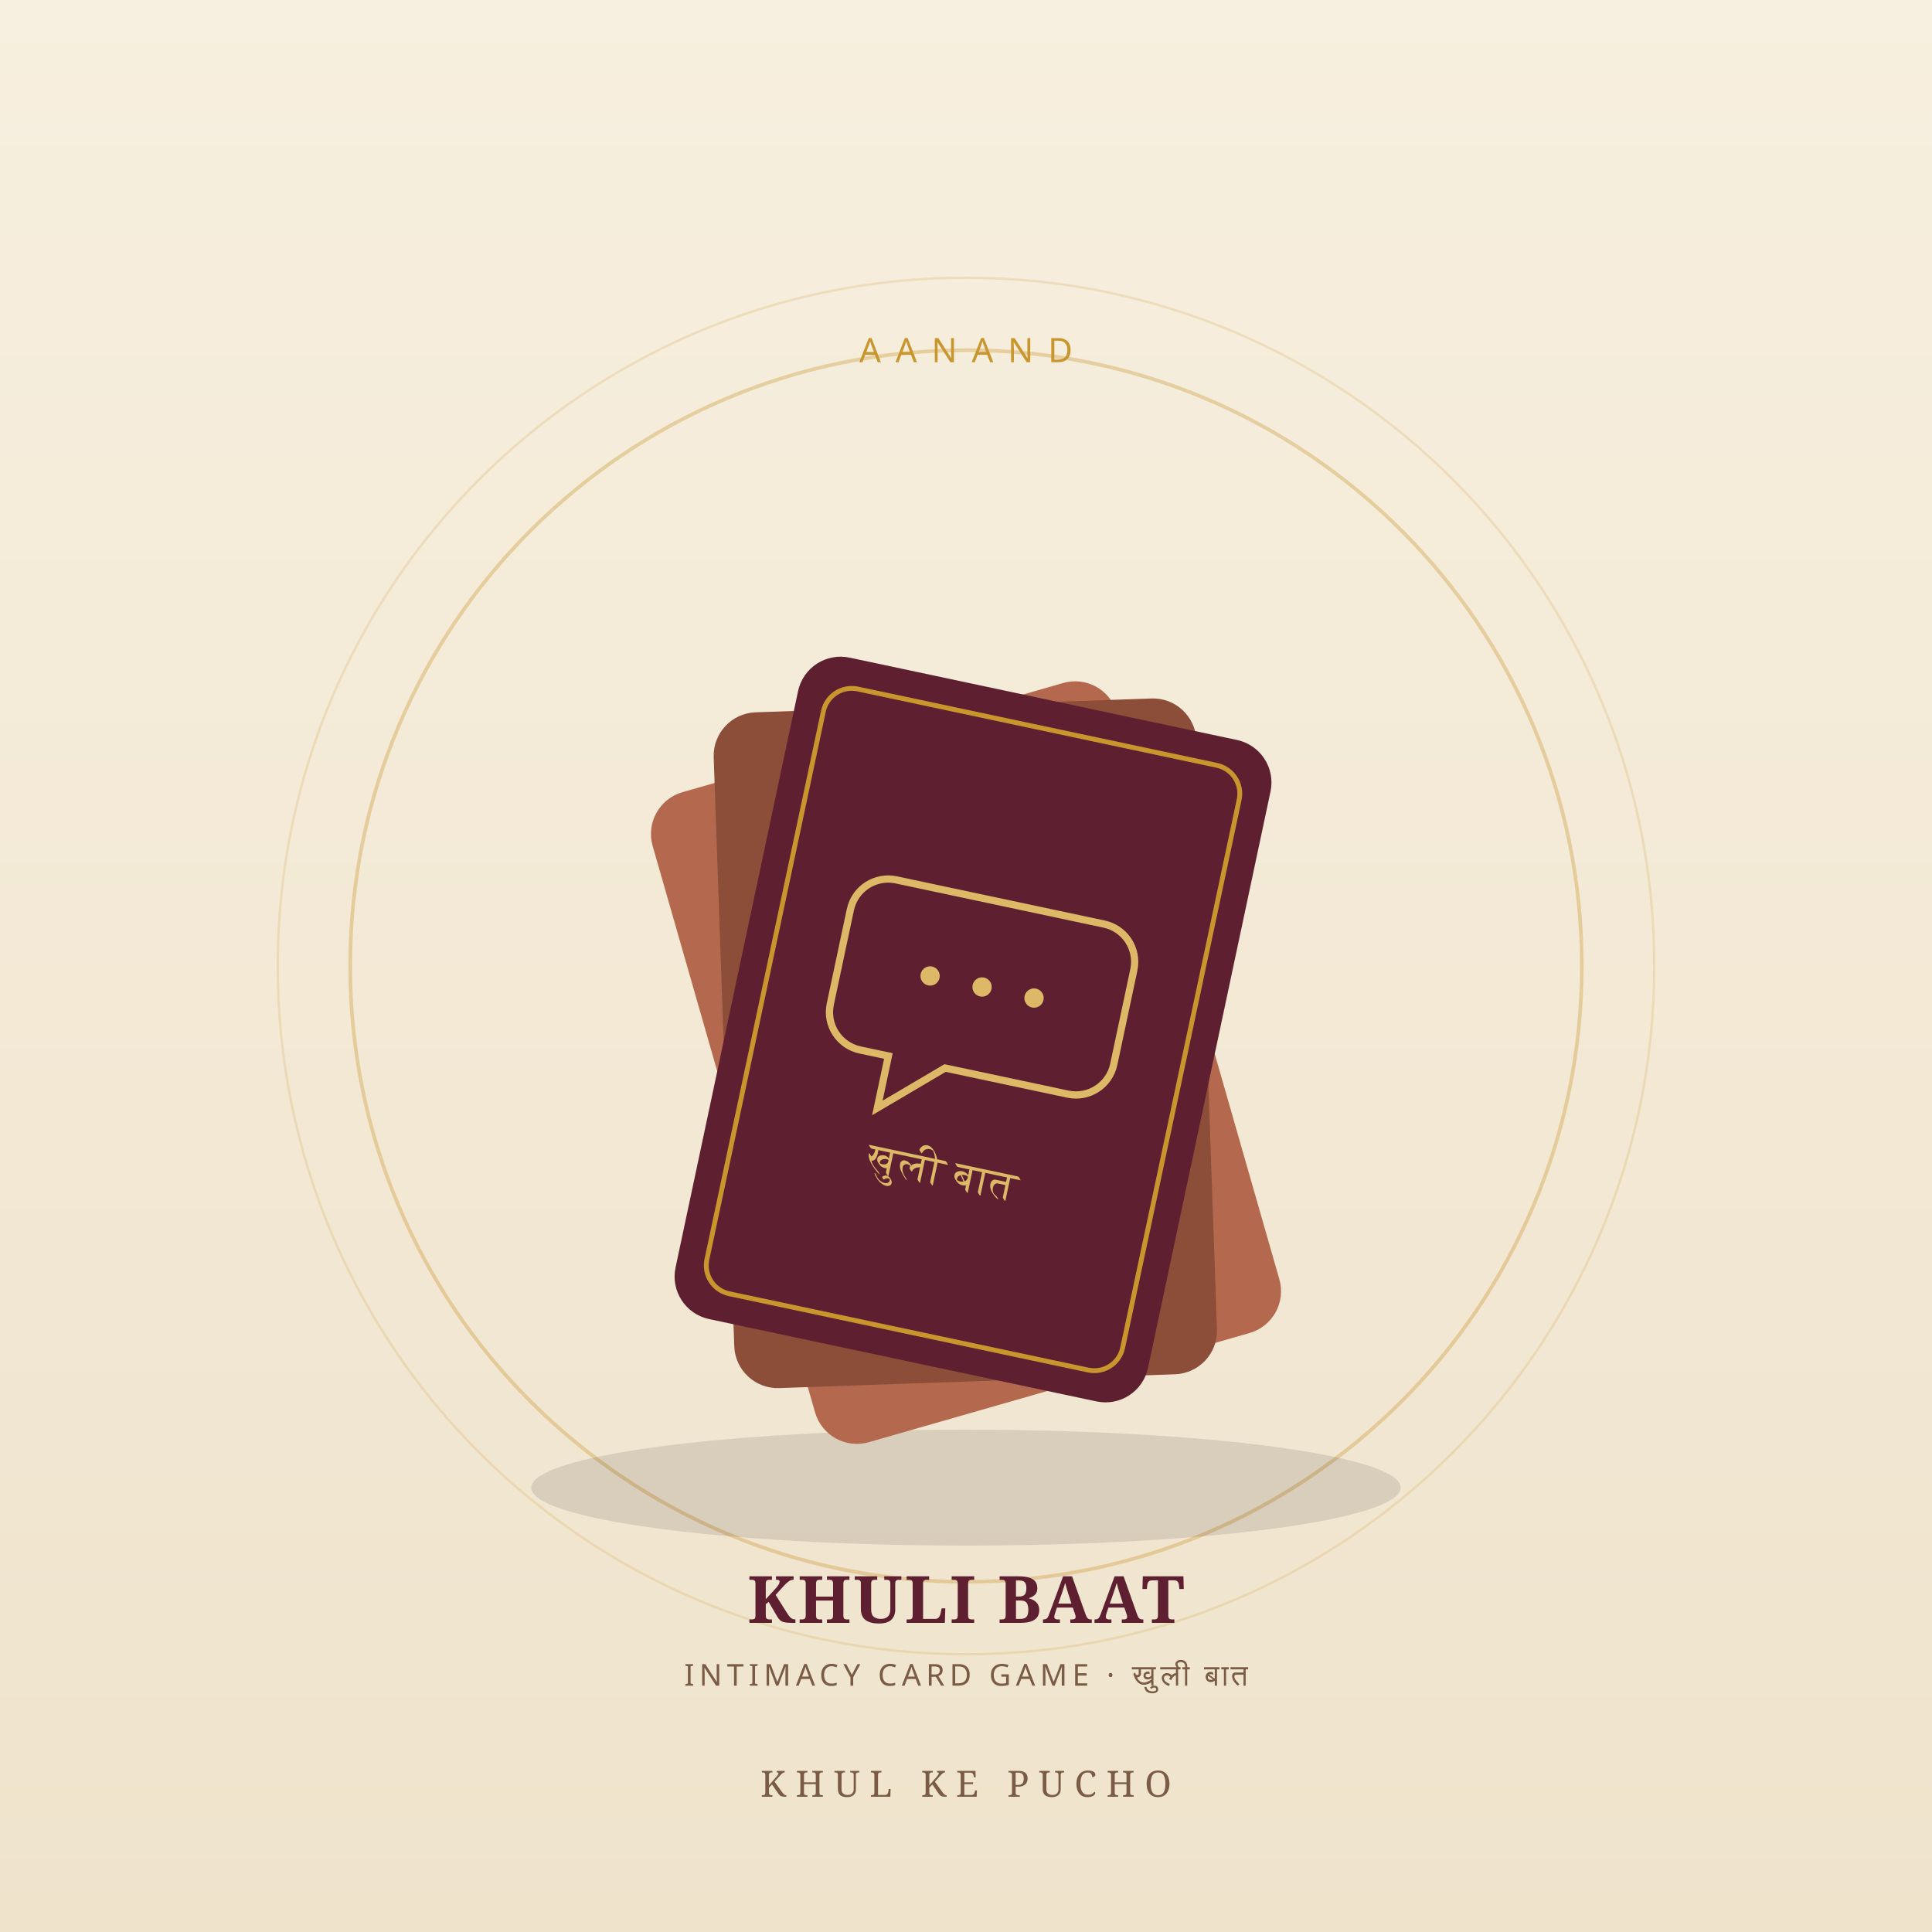
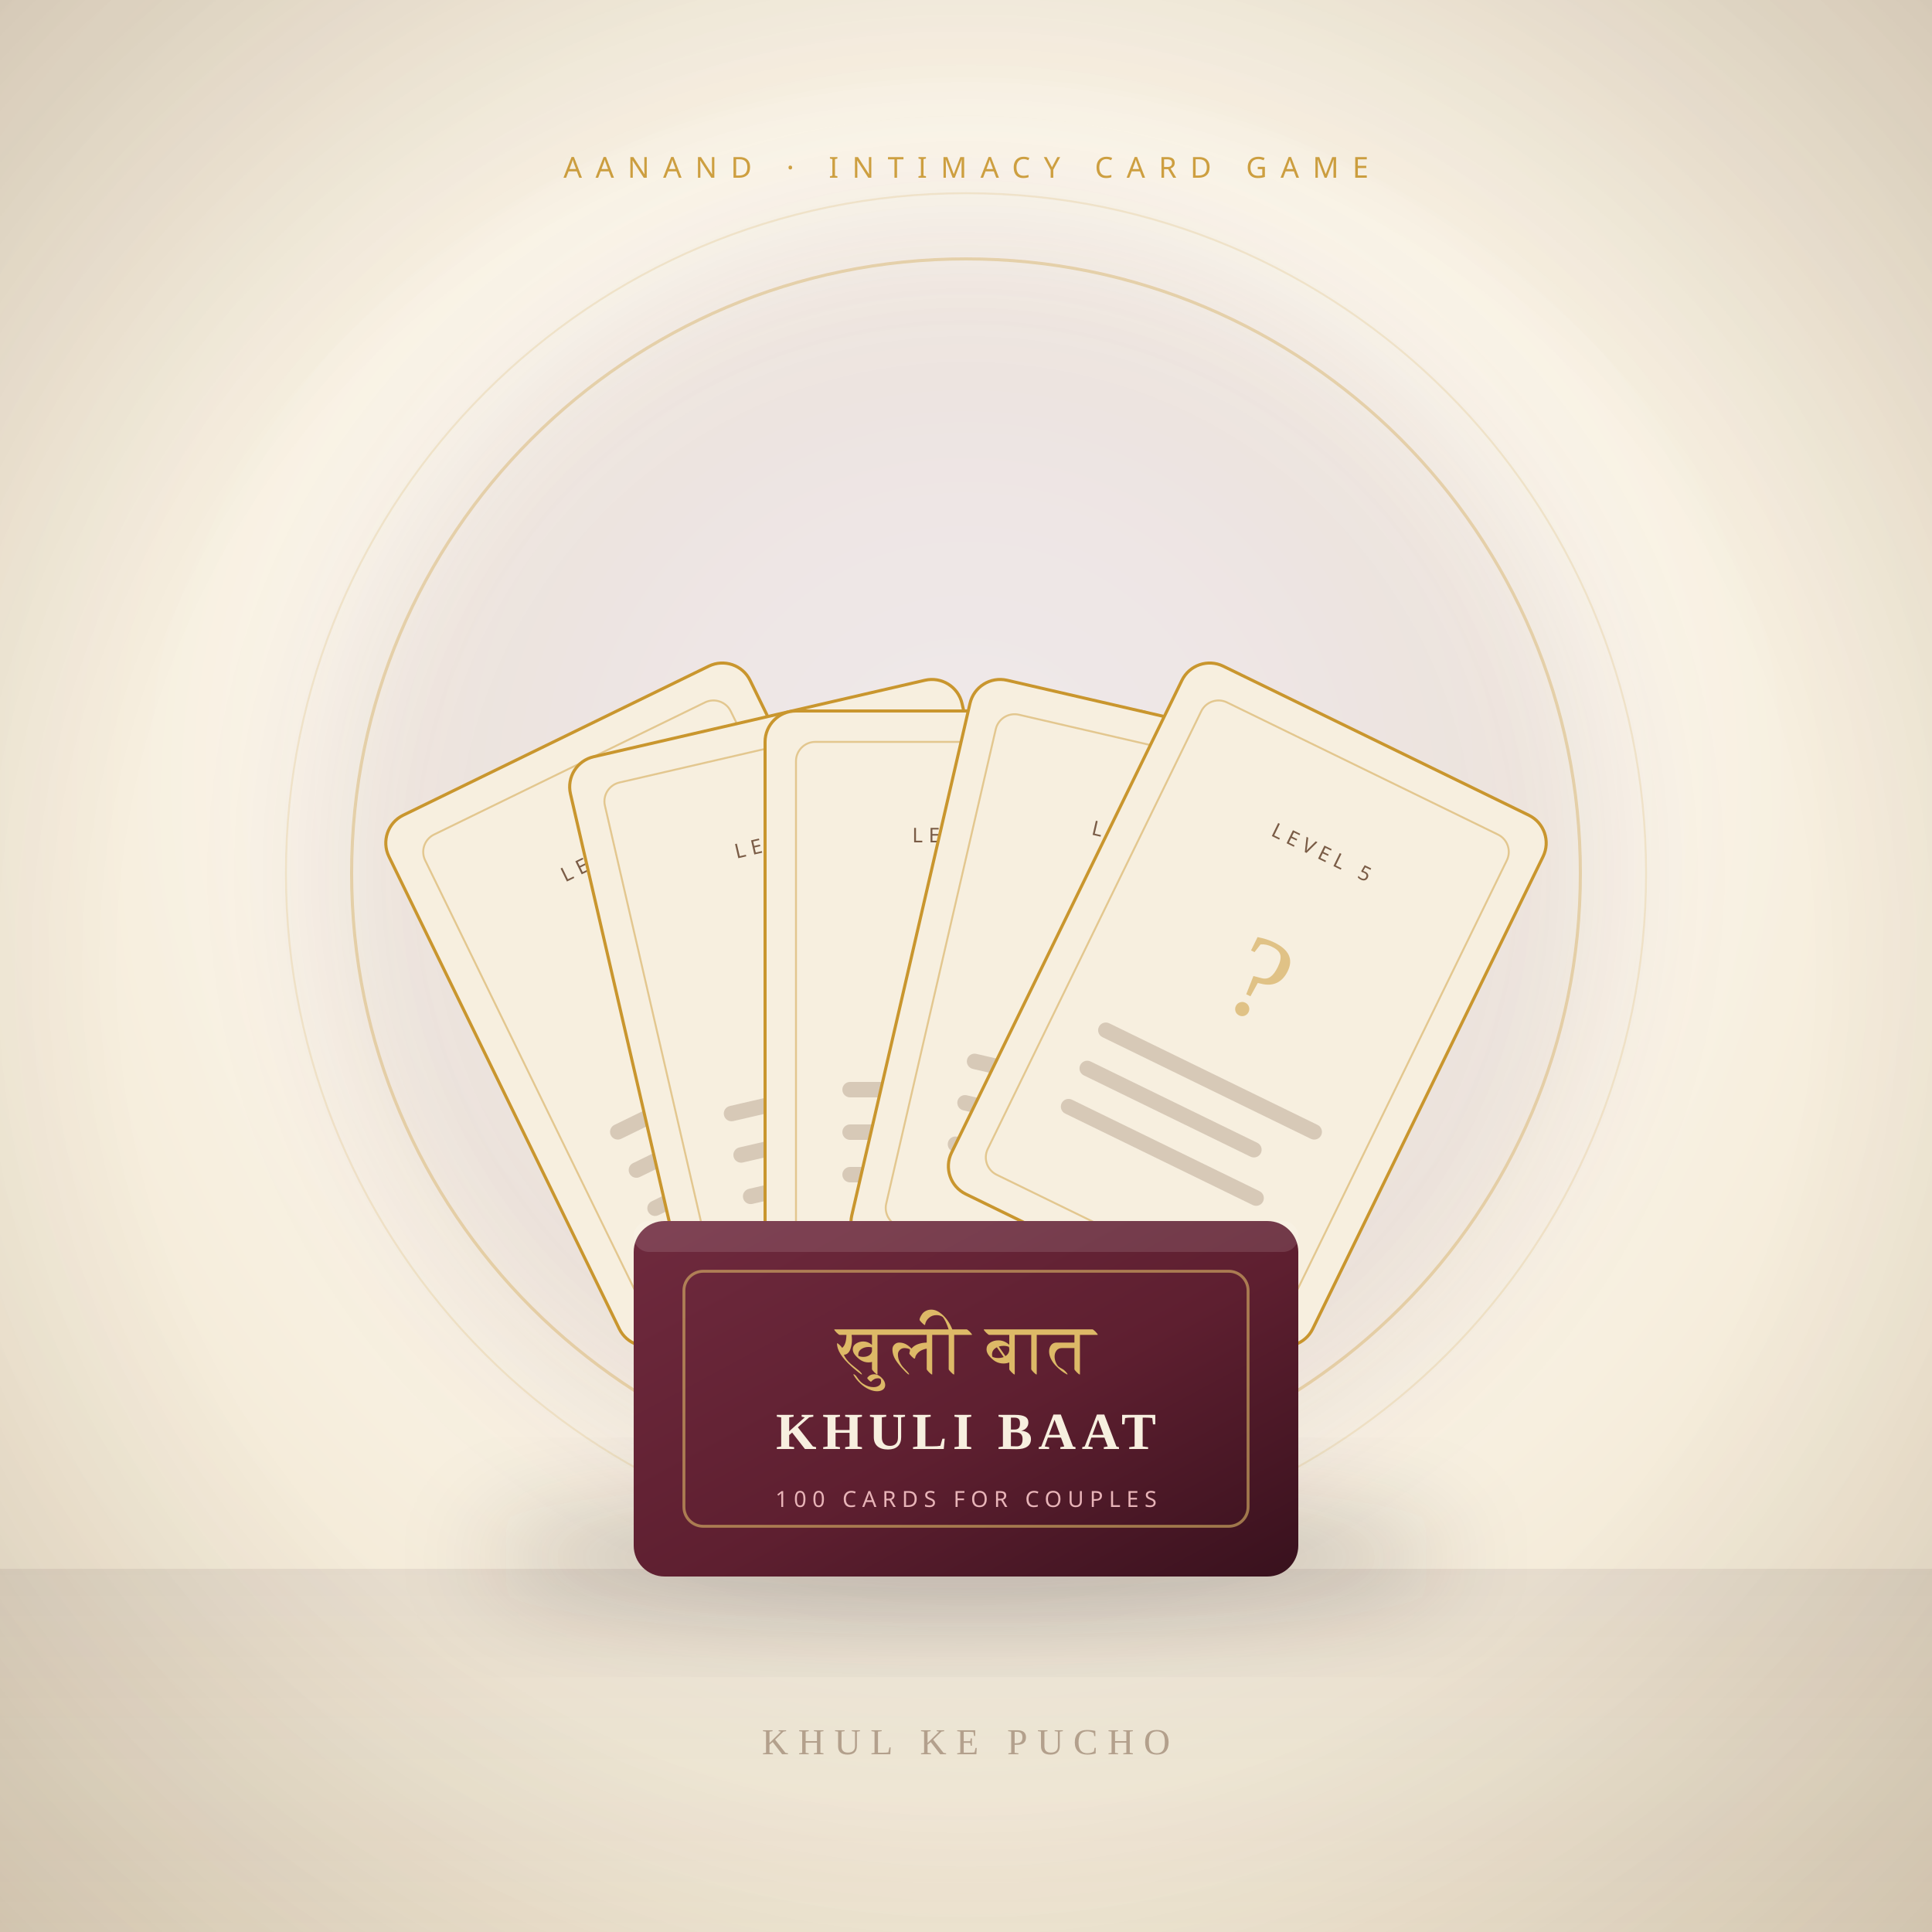
- <svg xmlns="http://www.w3.org/2000/svg" viewBox="0 0 800 800">
+ <svg xmlns="http://www.w3.org/2000/svg" viewBox="0 0 1000 1000" role="img">
  <defs>
-     <linearGradient id="bg" x1="0" y1="0" x2="0" y2="1">
-       <stop offset="0" stop-color="#F7EFDF" />
-       <stop offset="1" stop-color="#EFE3CC" />
+     <radialGradient id="studio" cx=".5" cy=".42" r=".78">
+       <stop offset="0" stop-color="#FFFDF8" />
+       <stop offset=".55" stop-color="#F7EFDF" />
+       <stop offset="1" stop-color="#E9DCC2" />
+     </radialGradient>
+     <radialGradient id="spot" cx=".5" cy=".45" r=".5">
+       <stop offset="0" stop-color="#FFFFFF" stop-opacity=".85" />
+       <stop offset="1" stop-color="#FFFFFF" stop-opacity="0" />
+     </radialGradient>
+     <radialGradient id="vig" cx=".5" cy=".5" r=".72">
+       <stop offset=".6" stop-color="#241419" stop-opacity="0" />
+       <stop offset="1" stop-color="#241419" stop-opacity=".13" />
+     </radialGradient>
+     <linearGradient id="floor" x1="0" y1="0" x2="0" y2="1">
+       <stop offset="0" stop-color="#241419" stop-opacity=".07" />
+       <stop offset="1" stop-color="#241419" stop-opacity="0" />
+     </linearGradient>
+     <filter id="soft" x="-60%" y="-60%" width="220%" height="220%">
+       <feGaussianBlur stdDeviation="26" />
+     </filter>
+     <filter id="soft2" x="-60%" y="-60%" width="220%" height="220%">
+       <feGaussianBlur stdDeviation="11" />
+     </filter>
+     <filter id="soft3" x="-60%" y="-60%" width="220%" height="220%">
+       <feGaussianBlur stdDeviation="4" />
+     </filter>
+     <filter id="glowf" x="-90%" y="-90%" width="280%" height="280%">
+       <feGaussianBlur stdDeviation="34" />
+     </filter>
+     <linearGradient id="specV" x1="0" y1="0" x2="1" y2="0">
+       <stop offset="0" stop-color="#FFFFFF" stop-opacity="0" />
+       <stop offset=".5" stop-color="#FFFFFF" stop-opacity=".55" />
+       <stop offset="1" stop-color="#FFFFFF" stop-opacity="0" />
+     </linearGradient>
+     <linearGradient id="cardb" x1="0" y1="0" x2="1" y2="1">
+       <stop offset="0" stop-color="#6F2A3E" />
+       <stop offset=".55" stop-color="#5E1F30" />
+       <stop offset="1" stop-color="#38111D" />
    </linearGradient>
  </defs>
-   <rect width="800" height="800" fill="url(#bg)" />
-   <circle cx="400" cy="400" r="255" fill="none" stroke="#C9962E" stroke-width="1.5" opacity=".35" />
-   <circle cx="400" cy="400" r="285" fill="none" stroke="#C9962E" stroke-width="1" opacity=".18" />
-   <text x="400" y="150" text-anchor="middle" font-family="Verdana,sans-serif" font-size="14" letter-spacing="6" fill="#C9962E">AANAND</text>
-   <ellipse cx="400" cy="616" rx="180" ry="24" fill="#241419" opacity=".12" />
-   <g transform="rotate(-16 400 440)">
-     <rect x="300" y="300" width="200" height="280" rx="18" fill="#B4694E" />
+   <rect width="1000" height="1000" fill="url(#studio)" />
+   <ellipse cx="500" cy="440" rx="430" ry="400" fill="url(#spot)" />
+   <circle cx="500" cy="452" r="330" fill="#5E1F30" opacity=".10" filter="url(#glowf)" />
+   <circle cx="500" cy="452" r="318" fill="none" stroke="#C9962E" stroke-width="1.6" opacity=".32" />
+   <circle cx="500" cy="452" r="352" fill="none" stroke="#C9962E" stroke-width="1" opacity=".16" />
+   <rect x="0" y="812" width="1000" height="188" fill="url(#floor)" />
+   <text x="500" y="92" text-anchor="middle" font-family="Verdana,Geneva,sans-serif" font-size="15" letter-spacing="7" fill="#C9962E" opacity=".9">AANAND · INTIMACY CARD GAME</text>
+   <ellipse cx="500" cy="806" rx="250" ry="28" fill="#241419" opacity="0.24" filter="url(#soft)" />
+   <g transform="translate(354.4,520) rotate(-26)">
+     <rect x="-104" y="-152" width="208" height="304" rx="16" fill="#F7EFDF" stroke="#C9962E" stroke-width="1.6" />
+     <rect x="-88" y="-136" width="176" height="272" rx="10" fill="none" stroke="#C9962E" stroke-width="1" opacity=".45" />
+     <text x="0" y="-84" text-anchor="middle" font-family="Verdana,Geneva,sans-serif" font-size="10.5" letter-spacing="3" fill="#7A5C46">LEVEL 1</text>
+     <text x="0" y="6" text-anchor="middle" font-family="Georgia,'Times New Roman',serif" font-size="62" fill="#C9962E" opacity=".5">?</text>
+     <rect x="-64" y="40" width="128" height="8" rx="4" fill="#7A5C46" opacity=".26" />
+     <rect x="-64" y="62" width="104" height="8" rx="4" fill="#7A5C46" opacity=".26" />
+     <rect x="-64" y="84" width="116" height="8" rx="4" fill="#7A5C46" opacity=".26" />
  </g>
-   <g transform="rotate(-2 400 440)">
-     <rect x="300" y="292" width="200" height="280" rx="18" fill="#8C4E38" />
+   <g transform="translate(427.2,520) rotate(-13)">
+     <rect x="-104" y="-152" width="208" height="304" rx="16" fill="#F7EFDF" stroke="#C9962E" stroke-width="1.6" />
+     <rect x="-88" y="-136" width="176" height="272" rx="10" fill="none" stroke="#C9962E" stroke-width="1" opacity=".45" />
+     <text x="0" y="-84" text-anchor="middle" font-family="Verdana,Geneva,sans-serif" font-size="10.5" letter-spacing="3" fill="#7A5C46">LEVEL 2</text>
+     <text x="0" y="6" text-anchor="middle" font-family="Georgia,'Times New Roman',serif" font-size="62" fill="#C9962E" opacity=".5">?</text>
+     <rect x="-64" y="40" width="128" height="8" rx="4" fill="#7A5C46" opacity=".26" />
+     <rect x="-64" y="62" width="104" height="8" rx="4" fill="#7A5C46" opacity=".26" />
+     <rect x="-64" y="84" width="116" height="8" rx="4" fill="#7A5C46" opacity=".26" />
  </g>
-   <g transform="rotate(12 400 440)">
-     <rect x="300" y="286" width="200" height="280" rx="18" fill="#5E1F30" />
-     <rect x="312" y="298" width="176" height="256" rx="12" fill="none" stroke="#C9962E" stroke-width="2" />
-     <path d="M356 372 h88 a16 16 0 0 1 16 16 v40 a16 16 0 0 1 -16 16 h-52 l-24 22 v-22 h-12 a16 16 0 0 1 -16 -16 v-40 a16 16 0 0 1 16 -16 Z" fill="none" stroke="#DDB967" stroke-width="3" />
-     <circle cx="378" cy="408" r="4" fill="#DDB967" />
-     <circle cx="400" cy="408" r="4" fill="#DDB967" />
-     <circle cx="422" cy="408" r="4" fill="#DDB967" />
-     <text x="400" y="492" text-anchor="middle" font-family="Georgia,serif" font-size="17" fill="#DDB967">खुली बात</text>
+   <g transform="translate(500.0,520) rotate(0)">
+     <rect x="-104" y="-152" width="208" height="304" rx="16" fill="#F7EFDF" stroke="#C9962E" stroke-width="1.6" />
+     <rect x="-88" y="-136" width="176" height="272" rx="10" fill="none" stroke="#C9962E" stroke-width="1" opacity=".45" />
+     <text x="0" y="-84" text-anchor="middle" font-family="Verdana,Geneva,sans-serif" font-size="10.5" letter-spacing="3" fill="#7A5C46">LEVEL 3</text>
+     <text x="0" y="6" text-anchor="middle" font-family="Georgia,'Times New Roman',serif" font-size="62" fill="#C9962E" opacity=".5">?</text>
+     <rect x="-64" y="40" width="128" height="8" rx="4" fill="#7A5C46" opacity=".26" />
+     <rect x="-64" y="62" width="104" height="8" rx="4" fill="#7A5C46" opacity=".26" />
+     <rect x="-64" y="84" width="116" height="8" rx="4" fill="#7A5C46" opacity=".26" />
  </g>
-   <text x="400" y="672" text-anchor="middle" font-family="Georgia,serif" font-size="27" font-weight="bold" letter-spacing="1" fill="#5E1F30">KHULI BAAT</text>
-   <text x="400" y="698" text-anchor="middle" font-family="Verdana,sans-serif" font-size="12.5" letter-spacing="2" fill="#7A5C46">INTIMACY CARD GAME · खुली बात</text>
-   <text x="400" y="744" text-anchor="middle" font-family="Georgia,serif" font-size="15" letter-spacing="4" fill="#7A5C46">KHUL KE PUCHO</text>
+   <g transform="translate(572.8,520) rotate(13)">
+     <rect x="-104" y="-152" width="208" height="304" rx="16" fill="#F7EFDF" stroke="#C9962E" stroke-width="1.6" />
+     <rect x="-88" y="-136" width="176" height="272" rx="10" fill="none" stroke="#C9962E" stroke-width="1" opacity=".45" />
+     <text x="0" y="-84" text-anchor="middle" font-family="Verdana,Geneva,sans-serif" font-size="10.5" letter-spacing="3" fill="#7A5C46">LEVEL 4</text>
+     <text x="0" y="6" text-anchor="middle" font-family="Georgia,'Times New Roman',serif" font-size="62" fill="#C9962E" opacity=".5">?</text>
+     <rect x="-64" y="40" width="128" height="8" rx="4" fill="#7A5C46" opacity=".26" />
+     <rect x="-64" y="62" width="104" height="8" rx="4" fill="#7A5C46" opacity=".26" />
+     <rect x="-64" y="84" width="116" height="8" rx="4" fill="#7A5C46" opacity=".26" />
+   </g>
+   <g transform="translate(645.6,520) rotate(26)">
+     <rect x="-104" y="-152" width="208" height="304" rx="16" fill="#F7EFDF" stroke="#C9962E" stroke-width="1.6" />
+     <rect x="-88" y="-136" width="176" height="272" rx="10" fill="none" stroke="#C9962E" stroke-width="1" opacity=".45" />
+     <text x="0" y="-84" text-anchor="middle" font-family="Verdana,Geneva,sans-serif" font-size="10.5" letter-spacing="3" fill="#7A5C46">LEVEL 5</text>
+     <text x="0" y="6" text-anchor="middle" font-family="Georgia,'Times New Roman',serif" font-size="62" fill="#C9962E" opacity=".5">?</text>
+     <rect x="-64" y="40" width="128" height="8" rx="4" fill="#7A5C46" opacity=".26" />
+     <rect x="-64" y="62" width="104" height="8" rx="4" fill="#7A5C46" opacity=".26" />
+     <rect x="-64" y="84" width="116" height="8" rx="4" fill="#7A5C46" opacity=".26" />
+   </g>
+   <g transform="translate(500,724)">
+     <rect x="-172" y="-92" width="344" height="184" rx="16" fill="url(#cardb)" />
+     <rect x="-172" y="-92" width="344" height="16" rx="8" fill="#FFFFFF" opacity=".12" />
+     <rect x="-146" y="-66" width="292" height="132" rx="10" fill="none" stroke="#DDB967" stroke-width="1.5" opacity=".6" />
+     <text x="0" y="-14" text-anchor="middle" font-family="Georgia,'Times New Roman',serif" font-size="36" fill="#DDB967">खुली बात</text>
+     <text x="0" y="26" text-anchor="middle" font-family="Georgia,'Times New Roman',serif" font-size="27" font-weight="bold" letter-spacing="3" fill="#F7EFDF">KHULI BAAT</text>
+     <text x="0" y="56" text-anchor="middle" font-family="Verdana,Geneva,sans-serif" font-size="11.5" letter-spacing="3" fill="#E8B4B8">100 CARDS FOR COUPLES</text>
+   </g>
+   <text x="500" y="908" text-anchor="middle" font-family="Georgia,'Times New Roman',serif" font-size="19" letter-spacing="5" fill="#7A5C46" opacity="0.5">KHUL KE PUCHO</text>
+   <rect width="1000" height="1000" fill="url(#vig)" />
</svg>
